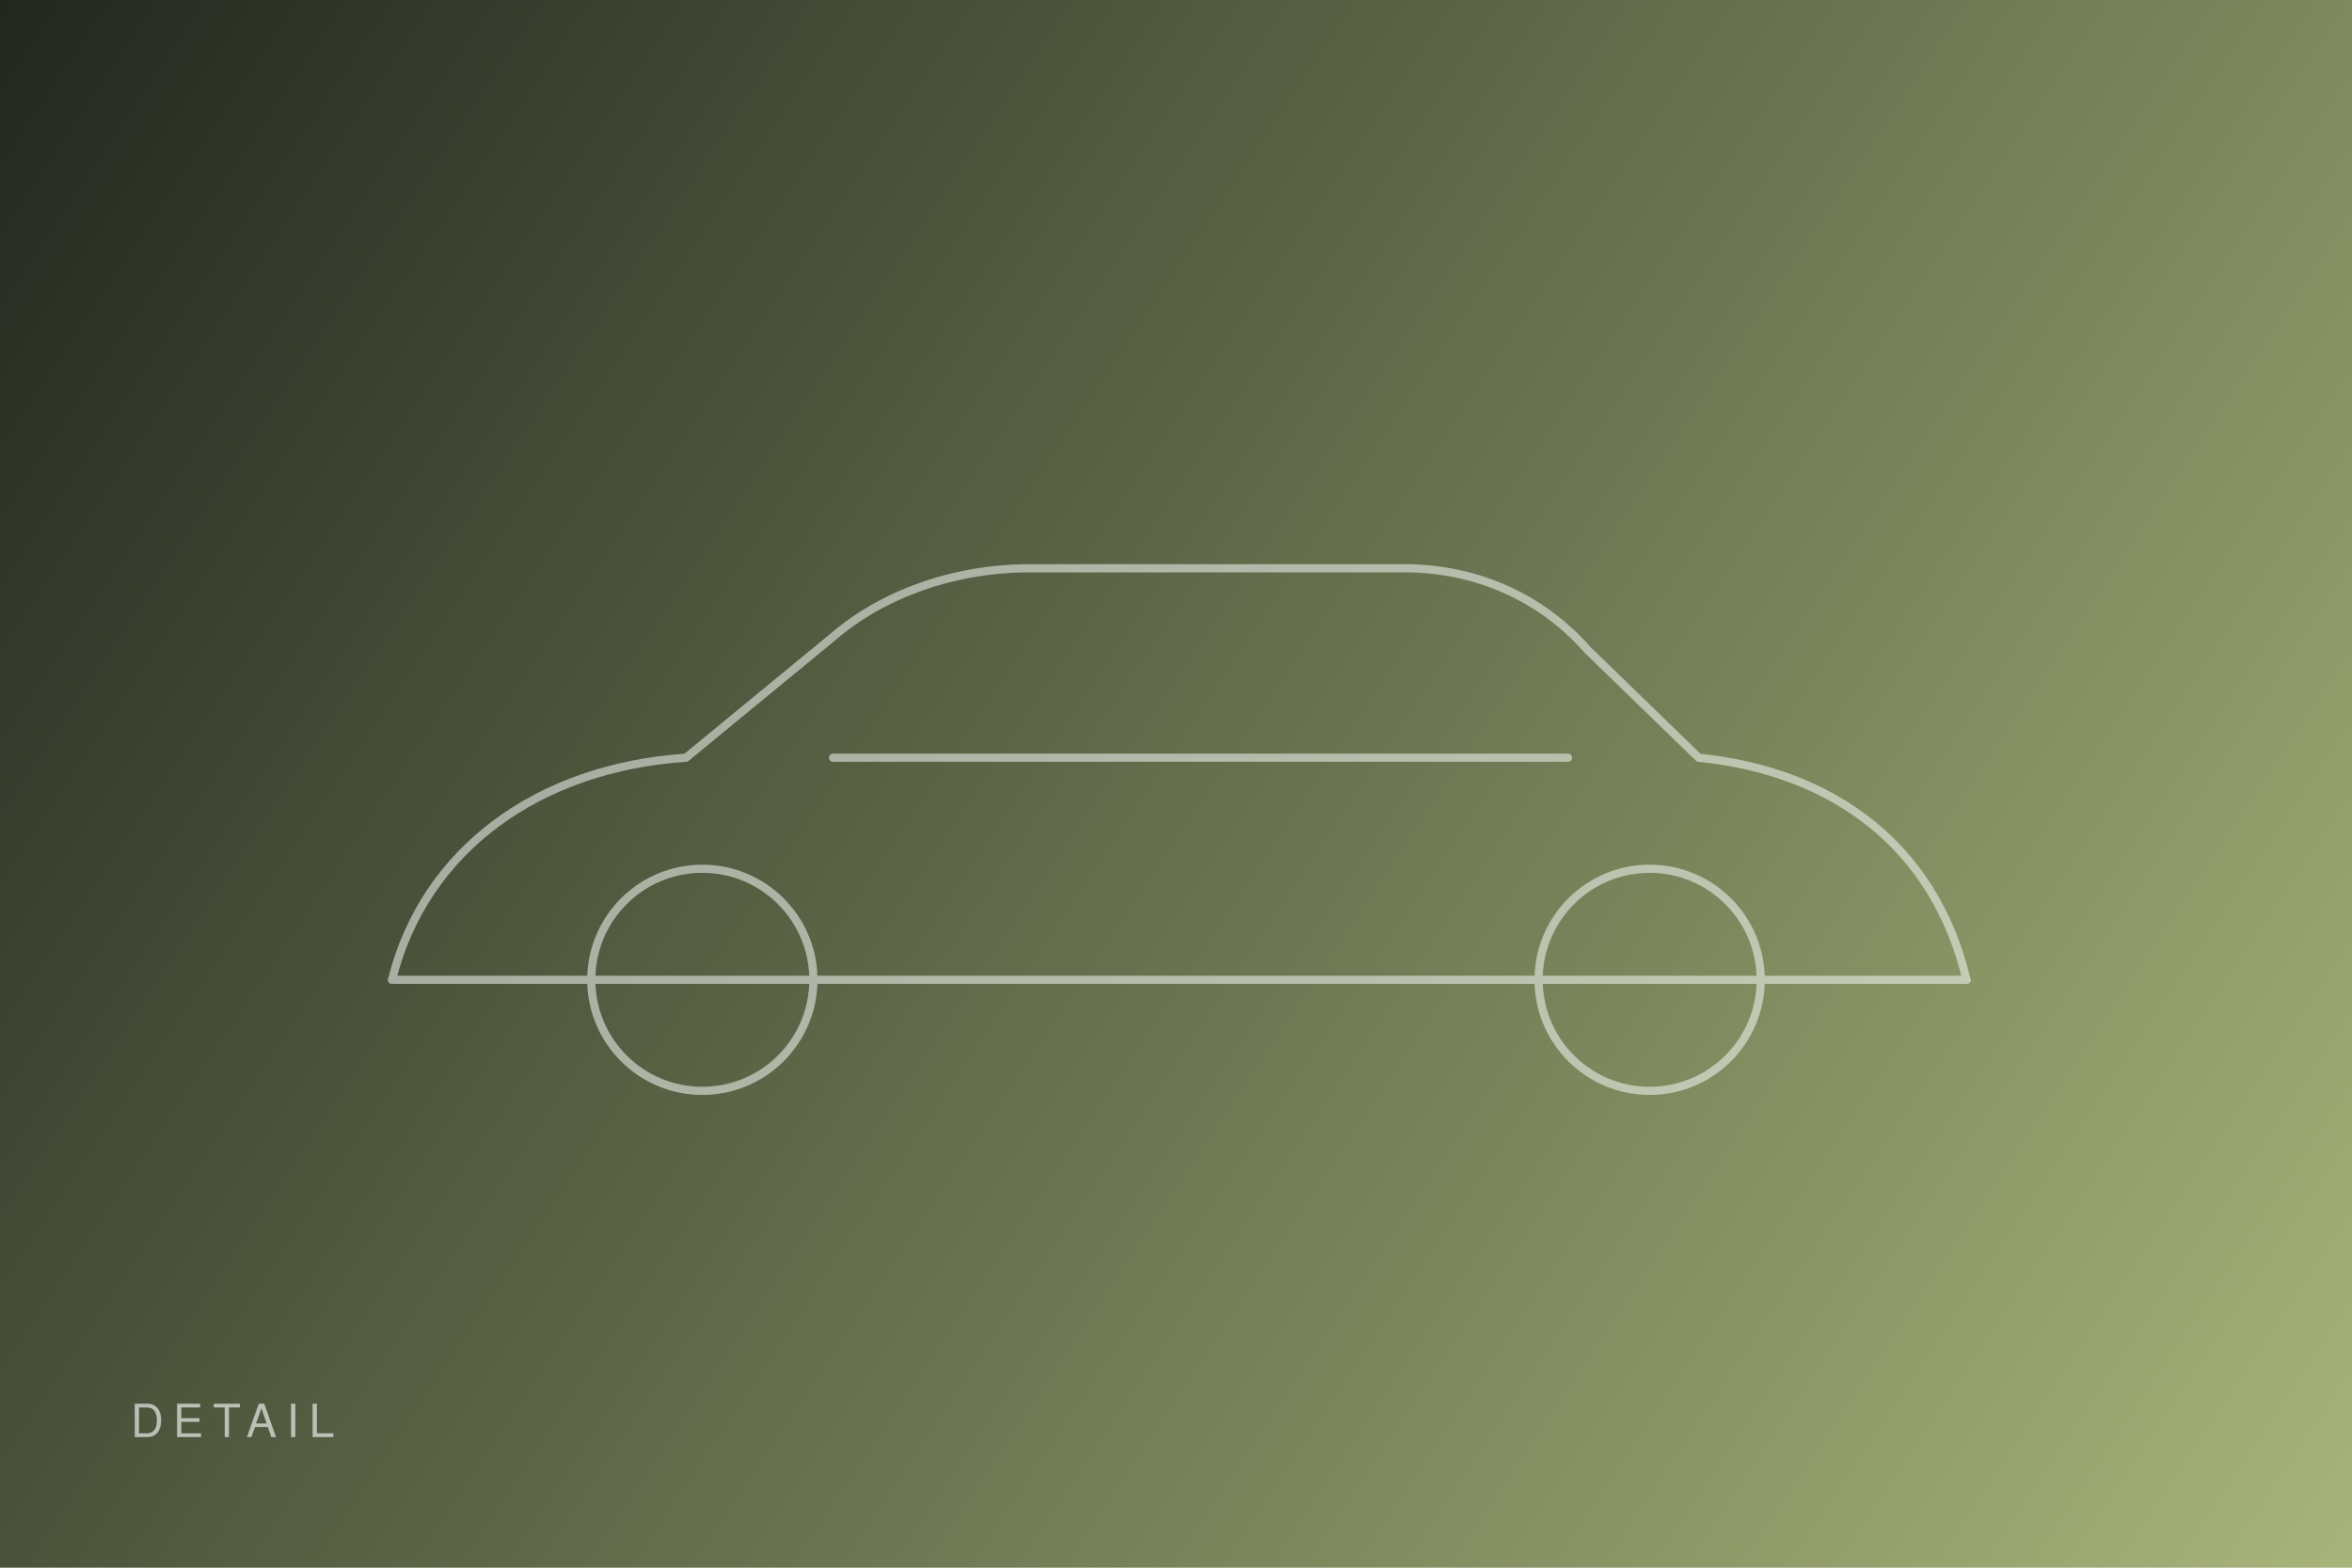
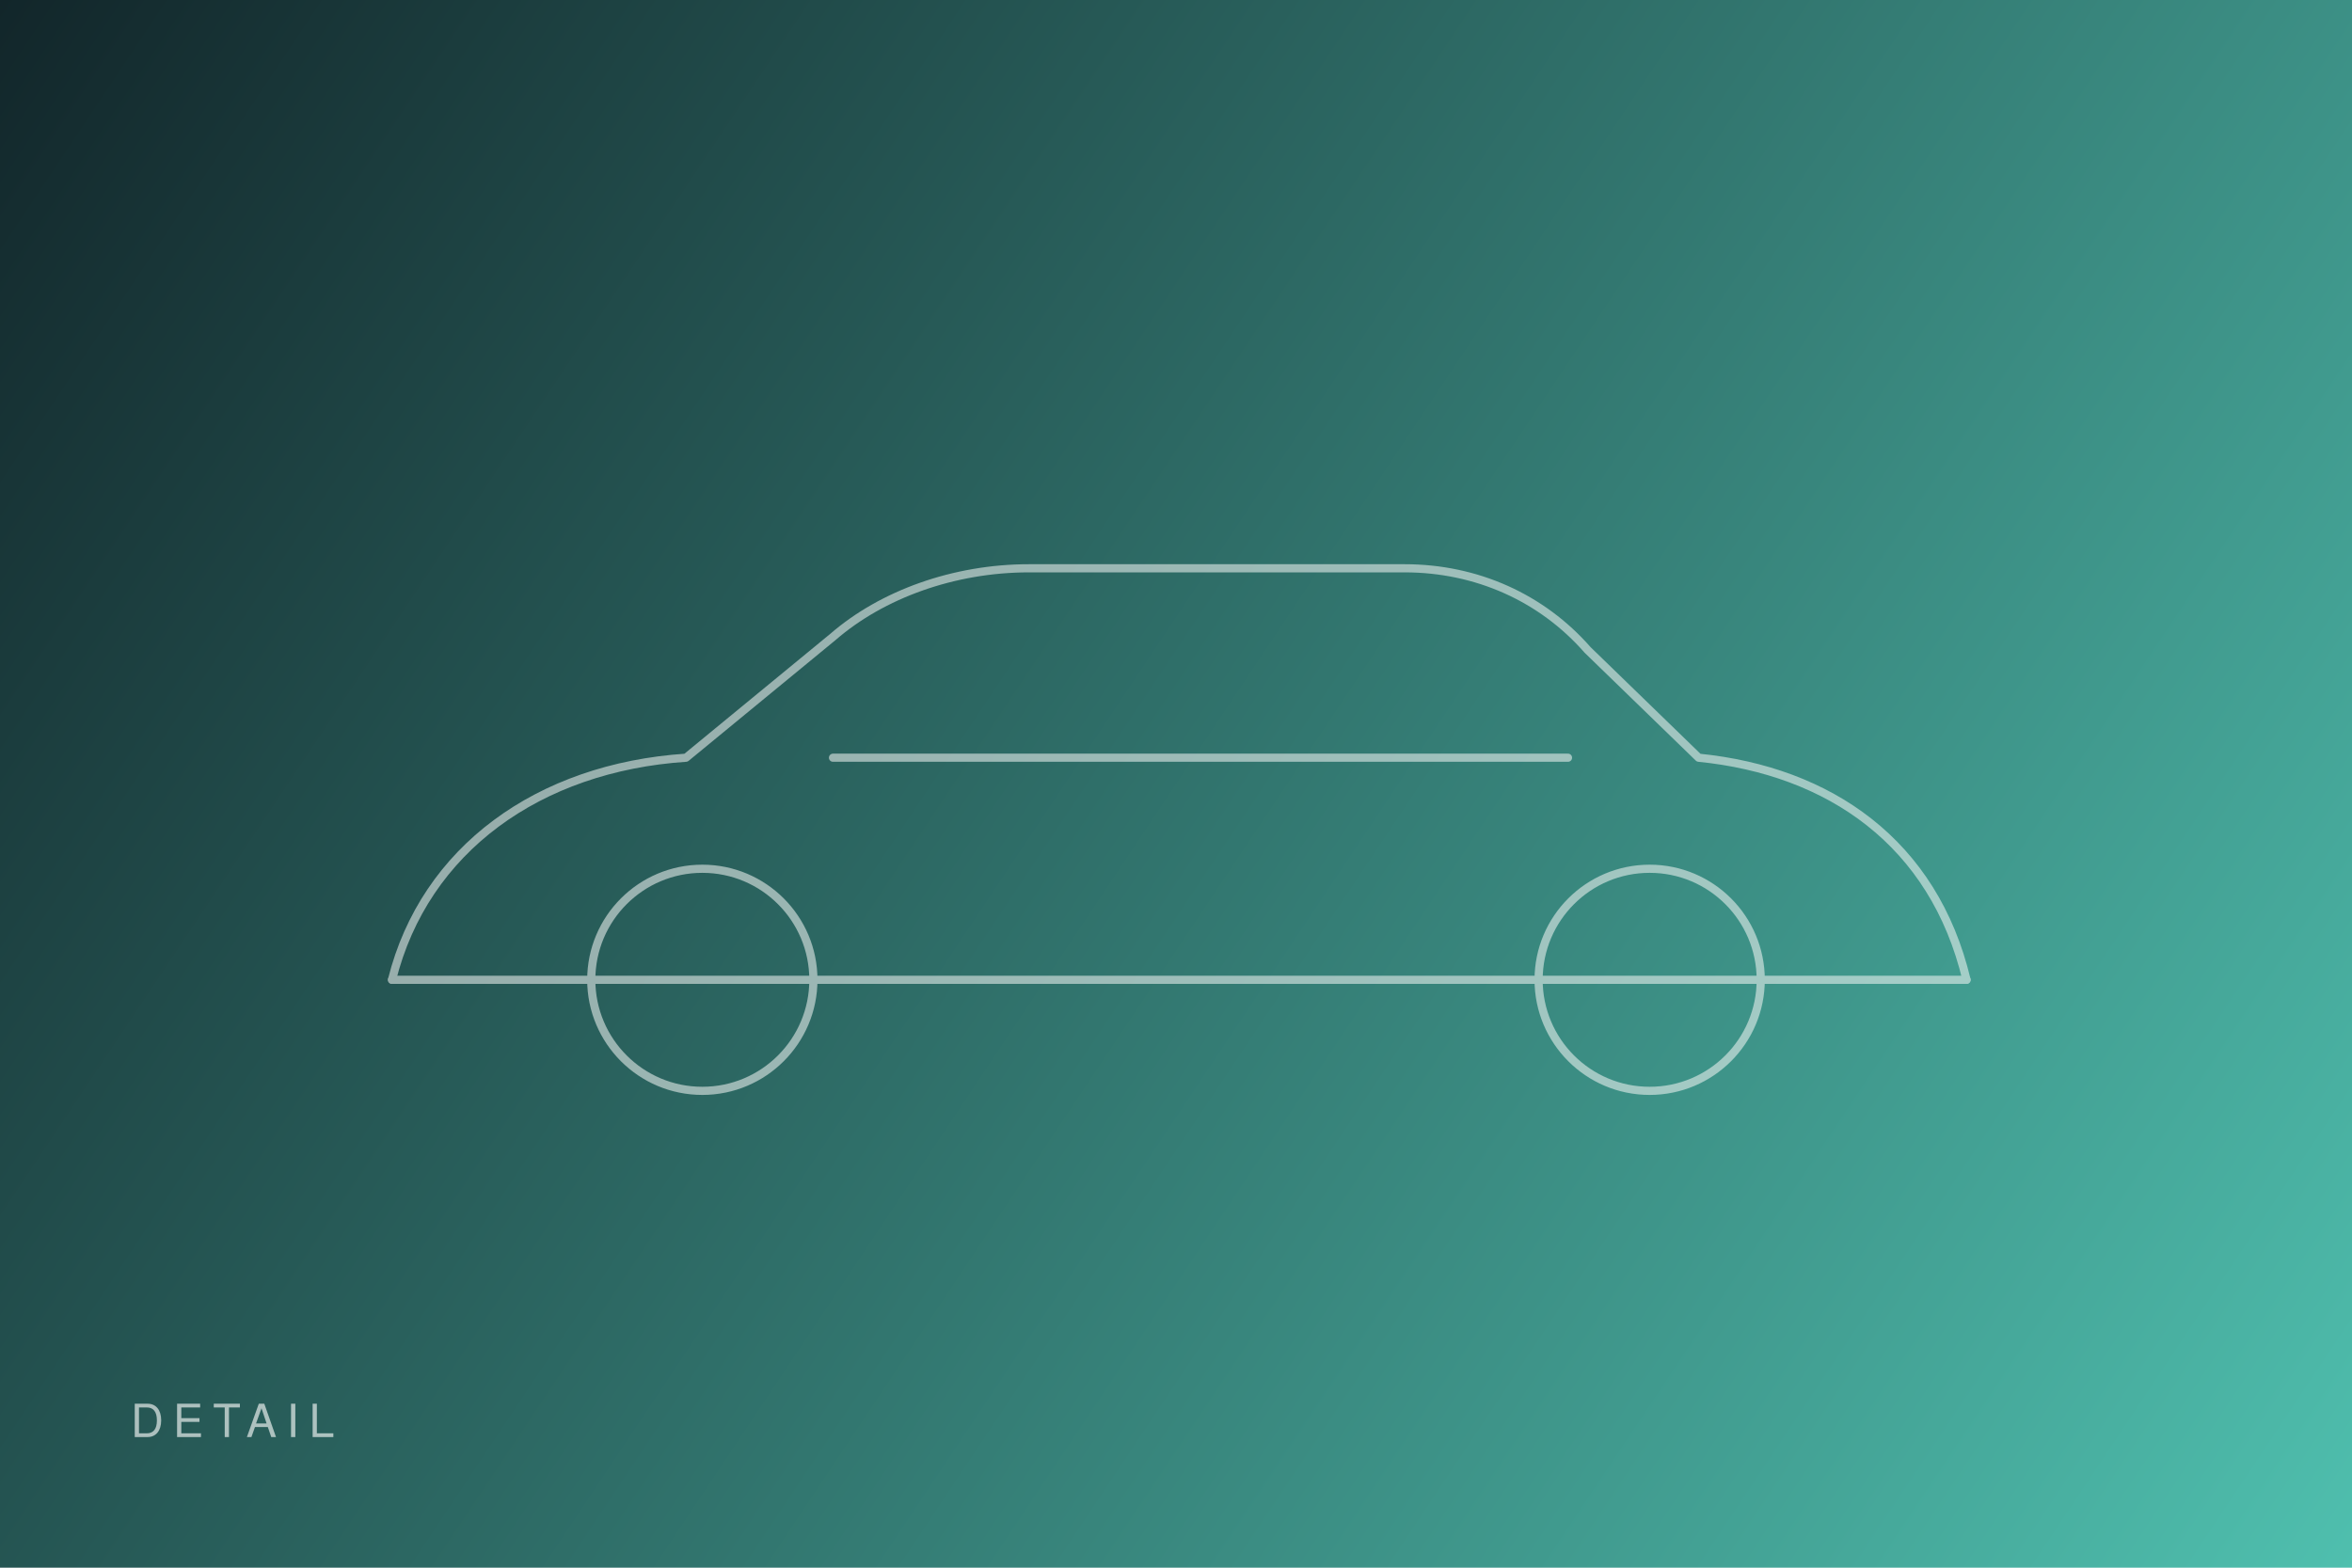
<svg xmlns="http://www.w3.org/2000/svg" width="1200" height="800" viewBox="0 0 720 480">
  <defs>
-     <linearGradient id="g55" x1="0" y1="0" x2="720" y2="480" gradientUnits="userSpaceOnUse">
-       <stop offset="0" stop-color="#22271f" />
-       <stop offset="1" stop-color="#a8b47a" />
+     <linearGradient id="g75" x1="0" y1="0" x2="720" y2="480" gradientUnits="userSpaceOnUse">
+       <stop offset="0" stop-color="#12262a" />
+       <stop offset="1" stop-color="#4fbfae" />
    </linearGradient>
  </defs>
-   <rect width="720" height="480" fill="url(#g55)" />
+   <rect width="720" height="480" fill="url(#g75)" />
  <g fill="none" stroke="#f5f7f6" stroke-width="2.5" stroke-linecap="round" stroke-linejoin="round" opacity="0.55">
    <path d="M120 300 C 130 260, 165 235, 210 232 L 255 195 C 270 182, 292 174, 315 174 L 430 174 C 452 174, 472 183, 486 199 L 520 232 C 560 236, 592 258, 602 300" />
    <line x1="120" y1="300" x2="602" y2="300" />
    <circle cx="215" cy="300" r="34" />
    <circle cx="505" cy="300" r="34" />
    <line x1="255" y1="232" x2="480" y2="232" />
  </g>
  <text x="40" y="440" font-family="Helvetica, Arial, sans-serif" font-size="14" letter-spacing="3" fill="#f5f7f6" opacity="0.65">DETAIL</text>
</svg>
